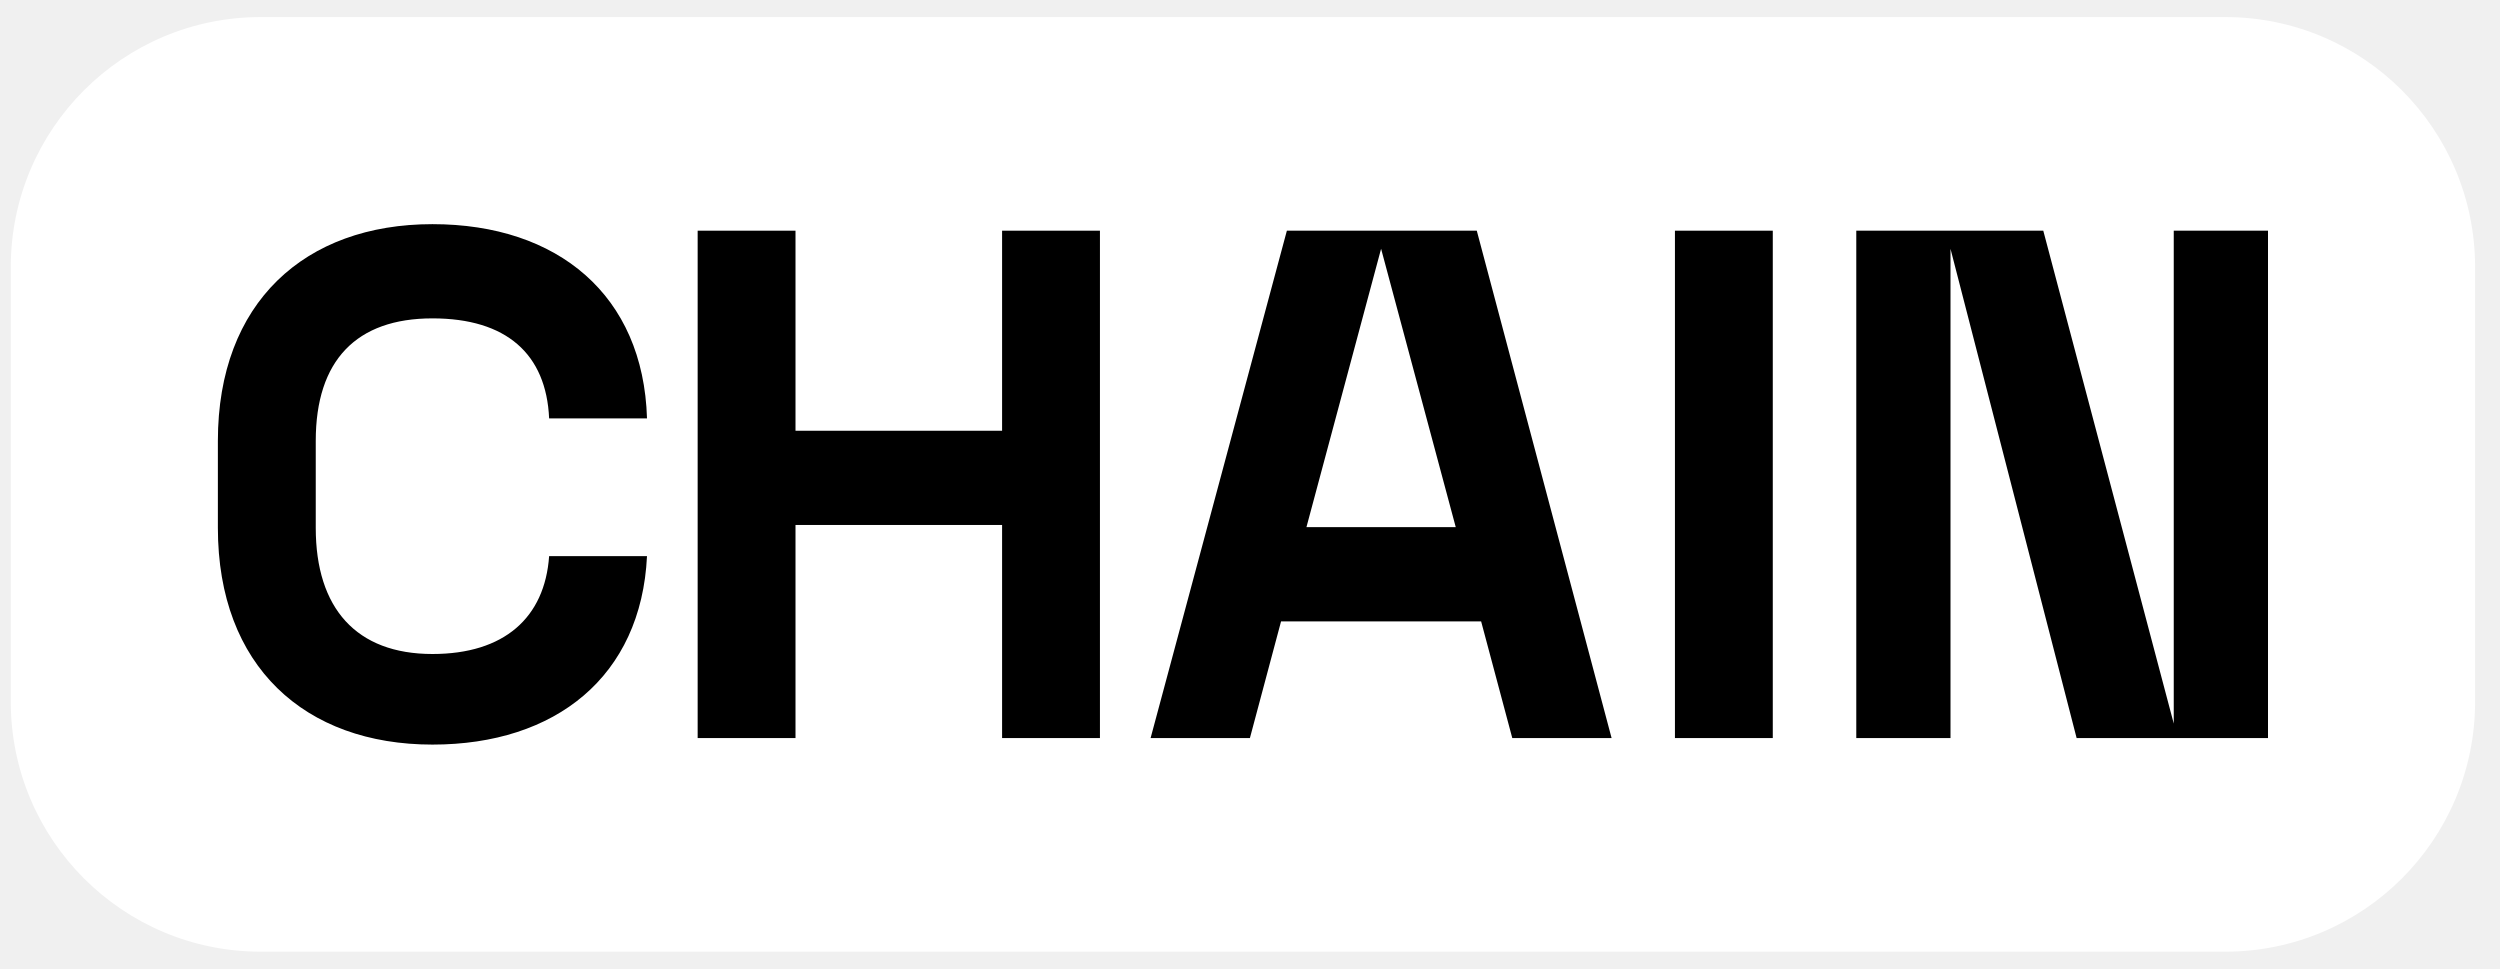
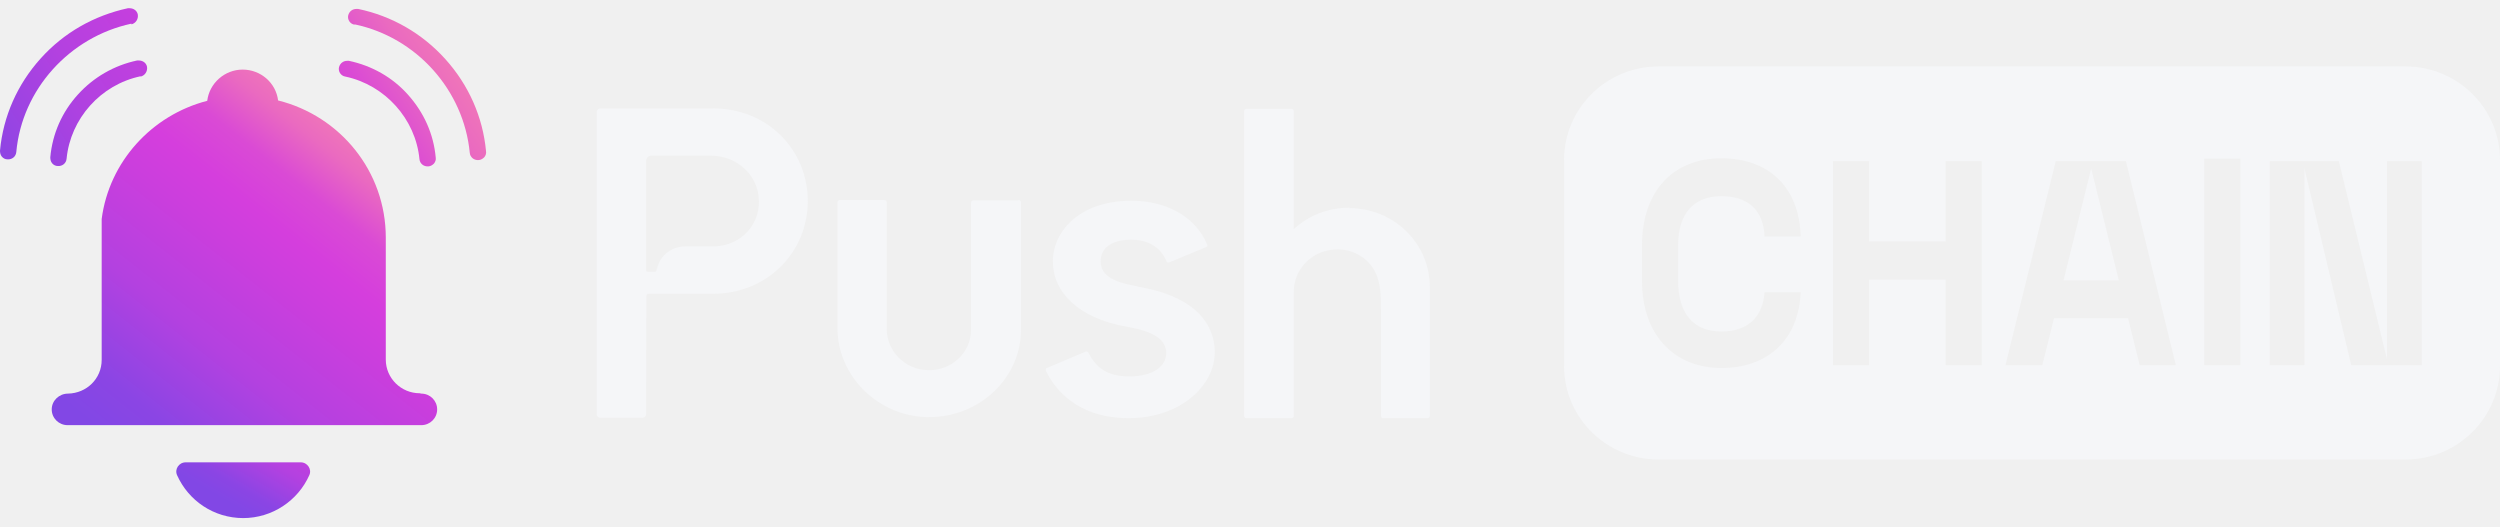
- <svg xmlns="http://www.w3.org/2000/svg" width="80" height="31" viewBox="0 0 80 31" fill="none">
-   <path d="M0.345 8.546C0.345 4.127 3.927 0.546 8.345 0.546H71.203C75.621 0.546 79.203 4.127 79.203 8.546V22.454C79.203 26.873 75.621 30.454 71.203 30.454H8.345C3.927 30.454 0.345 26.873 0.345 22.454V8.546Z" fill="white" />
-   <path d="M59.401 23.618V7.382H65.385L69.56 23.154V7.382H72.576V23.618H66.452L62.416 7.962V23.618H59.401Z" fill="black" />
-   <path d="M53.598 23.618V20.719L53.598 10.281V7.382H56.729V10.281L56.729 20.719V23.618H53.598Z" fill="black" />
-   <path d="M48.393 23.618L47.396 19.884H40.994L39.997 23.618H36.819L41.18 7.382H47.257L51.571 23.618H48.393ZM41.806 16.869H46.584L44.195 7.961L41.806 16.869Z" fill="black" />
-   <path d="M32.067 23.618V16.799H25.456V23.618H22.325V7.382H25.456V13.784H32.067V7.382H35.198V23.618H32.067Z" fill="black" />
-   <path d="M13.838 23.827C9.756 23.827 6.972 21.322 6.972 16.892V14.108C6.972 9.678 9.756 7.173 13.838 7.173C17.851 7.173 20.588 9.446 20.704 13.389H17.572C17.48 11.325 16.204 10.188 13.838 10.188C11.402 10.188 10.104 11.534 10.104 14.108V16.892C10.104 19.466 11.402 20.928 13.838 20.928C16.134 20.928 17.433 19.768 17.572 17.796H20.704C20.518 21.647 17.781 23.827 13.838 23.827Z" fill="black" />
+ <svg xmlns="http://www.w3.org/2000/svg" width="152" height="32" viewBox="0 0 152 32" fill="none">
+   <g clip-path="url(#clip0_17575_2119)">
+     <path d="M14.776 31.5C16.564 31.5 18.114 30.434 18.803 28.899C18.976 28.537 18.696 28.11 18.287 28.11H11.286C10.877 28.11 10.597 28.537 10.77 28.899C11.459 30.434 12.988 31.5 14.797 31.5" fill="url(#paint0_linear_17575_2119)" />
+     <path d="M25.524 23.91C24.382 23.91 23.456 22.993 23.456 21.863V14.444C23.456 10.414 20.677 7.045 16.908 6.107C16.779 5.041 15.853 4.231 14.754 4.231C13.656 4.231 12.729 5.063 12.6 6.129C9.219 7.003 6.634 9.838 6.182 13.314V21.884C6.182 23.014 5.277 23.91 4.135 23.931C3.597 23.931 3.145 24.358 3.145 24.891C3.145 25.424 3.575 25.85 4.114 25.85H25.61C26.148 25.85 26.579 25.424 26.579 24.891C26.579 24.358 26.148 23.931 25.61 23.931L25.524 23.91Z" fill="url(#paint1_linear_17575_2119)" />
+     <path d="M21 4.657C23.413 5.169 25.265 7.237 25.502 9.668C25.524 9.945 25.761 10.137 26.041 10.116C26.17 10.116 26.299 10.03 26.385 9.945C26.471 9.838 26.514 9.71 26.493 9.583C26.364 8.154 25.782 6.853 24.813 5.766C23.865 4.7 22.616 3.997 21.216 3.698H21.108C20.871 3.698 20.677 3.847 20.613 4.082C20.548 4.338 20.72 4.615 21 4.657Z" fill="url(#paint2_linear_17575_2119)" />
+     <path d="M21.56 1.481C25.33 2.27 28.194 5.489 28.561 9.284C28.582 9.561 28.819 9.753 29.099 9.732C29.228 9.732 29.358 9.646 29.444 9.561C29.53 9.455 29.573 9.327 29.551 9.199C29.358 7.109 28.496 5.169 27.074 3.591C25.674 2.035 23.822 0.969 21.776 0.543H21.668C21.431 0.543 21.237 0.692 21.173 0.926C21.108 1.182 21.28 1.459 21.56 1.502V1.481Z" fill="url(#paint3_linear_17575_2119)" />
+     <path d="M8.551 4.657C8.809 4.594 8.982 4.338 8.939 4.061C8.896 3.826 8.68 3.677 8.443 3.677C8.206 3.677 8.379 3.677 8.335 3.677C6.935 3.975 5.686 4.7 4.739 5.745C3.769 6.811 3.188 8.133 3.058 9.561C3.058 9.689 3.08 9.817 3.166 9.924C3.252 10.03 3.382 10.094 3.511 10.094C3.791 10.116 4.028 9.924 4.049 9.646C4.286 7.216 6.117 5.148 8.551 4.636V4.657Z" fill="url(#paint4_linear_17575_2119)" />
+     <path d="M7.991 1.481C8.249 1.417 8.422 1.161 8.379 0.884C8.336 0.649 8.12 0.5 7.883 0.5C7.646 0.5 7.819 0.5 7.776 0.5C5.708 0.948 3.877 1.992 2.477 3.549C1.055 5.127 0.194 7.067 0 9.156C0 9.284 0.022 9.412 0.108 9.519C0.194 9.625 0.323 9.689 0.452 9.689C0.732 9.71 0.969 9.519 0.991 9.241C1.335 5.446 4.222 2.248 7.991 1.438V1.481Z" fill="url(#paint5_linear_17575_2119)" />
+     <path d="M82.063 12.631H82.042C80.771 12.631 79.586 13.079 78.66 13.932V6.747C78.66 6.683 78.596 6.619 78.531 6.619H75.774C75.709 6.619 75.645 6.683 75.645 6.747V25.296C75.645 25.36 75.709 25.424 75.774 25.424H78.531C78.596 25.424 78.66 25.36 78.66 25.296V17.748C78.66 16.363 79.759 15.232 81.18 15.168C82.3 15.104 83.334 15.744 83.722 16.789C83.98 17.492 83.959 18.239 83.959 18.985V25.296C83.959 25.36 84.023 25.424 84.088 25.424H86.802C86.866 25.424 86.931 25.36 86.931 25.296V17.428C86.931 14.806 84.756 12.674 82.063 12.653V12.631Z" fill="#F5F6F8" />
+     <path d="M61.903 12.184H59.167C59.103 12.184 59.038 12.248 59.038 12.312V20.072C59.038 20.733 58.758 21.352 58.284 21.799C57.767 22.29 57.078 22.545 56.346 22.503C54.989 22.439 53.912 21.33 53.912 19.987V12.29C53.912 12.226 53.847 12.162 53.783 12.162H51.047C50.983 12.162 50.918 12.226 50.918 12.29V19.944C50.918 22.844 53.352 25.274 56.324 25.36H56.496C57.983 25.36 59.383 24.805 60.46 23.782C61.494 22.78 62.075 21.458 62.075 20.051V12.29C62.075 12.226 62.011 12.162 61.946 12.162L61.903 12.184Z" fill="#F5F6F8" />
+     <path d="M69.162 17.407C67.589 17.151 66.921 16.704 66.921 15.872C66.921 15.041 67.654 14.572 68.774 14.572C69.894 14.572 70.605 15.104 70.928 15.893C70.928 15.915 70.949 15.936 70.992 15.957H71.078L73.34 15.019C73.383 14.998 73.426 14.934 73.405 14.891C72.715 13.207 70.971 12.205 68.774 12.205C65.651 12.205 64.014 14.06 64.014 15.893C64.014 17.727 65.521 19.369 68.601 19.88C70.217 20.179 70.906 20.669 70.906 21.479C70.906 22.29 70.066 22.887 68.666 22.887C67.266 22.887 66.62 22.311 66.168 21.437C66.168 21.394 66.103 21.373 66.06 21.373H66.017L63.648 22.375C63.626 22.375 63.604 22.396 63.583 22.439V22.524C64.1 23.611 65.457 25.424 68.623 25.424C71.789 25.424 73.857 23.419 73.857 21.437C73.857 19.454 72.328 17.94 69.162 17.428V17.407Z" fill="#F5F6F8" />
+     <path d="M43.379 6.593H36.504C36.444 6.593 36.386 6.617 36.343 6.66C36.3 6.702 36.28 6.755 36.28 6.811V25.183C36.28 25.302 36.381 25.4 36.504 25.4H39.059C39.181 25.4 39.283 25.302 39.283 25.183L39.298 17.994C39.298 17.919 39.36 17.859 39.436 17.859H43.377C46.593 17.859 49.113 15.384 49.113 12.222C49.113 10.689 48.523 9.269 47.452 8.218C46.384 7.169 44.937 6.591 43.377 6.591H43.379V6.593ZM45.488 14.039C44.978 14.623 44.247 14.957 43.429 14.983H41.654C40.881 14.987 40.213 15.469 39.991 16.181L39.905 16.456C39.892 16.497 39.853 16.527 39.808 16.527H39.386C39.328 16.527 39.283 16.482 39.283 16.429V9.781C39.283 9.604 39.431 9.463 39.614 9.463H43.222C44.715 9.463 45.962 10.523 46.123 11.928C46.216 12.717 45.99 13.465 45.488 14.039Z" fill="#F5F6F8" />
+     <path d="M125.464 17.045H128.824L127.144 10.243L125.464 17.045Z" fill="#F5F6F8" />
+     <path d="M146.249 4.039H100.845C97.657 4.039 95.094 6.598 95.094 9.732V22.247C95.094 25.402 97.679 27.939 100.845 27.939H146.249C149.437 27.939 152 25.381 152 22.247V9.732C152 6.576 149.415 4.039 146.249 4.039ZM104.658 20.157C106.273 20.157 107.178 19.262 107.285 17.77H109.482C109.353 20.712 107.436 22.375 104.658 22.375C101.879 22.375 99.833 20.456 99.833 17.066V14.934C99.833 11.544 101.793 9.625 104.658 9.625C107.522 9.625 109.396 11.352 109.482 14.38H107.285C107.221 12.802 106.316 11.928 104.658 11.928C102.999 11.928 102.03 12.951 102.03 14.934V17.066C102.03 19.027 102.934 20.157 104.658 20.157ZM120.489 22.204H118.292V17.002H113.639V22.204H111.442V9.796H113.639V14.678H118.292V9.796H120.489V22.204ZM130.095 22.204L129.384 19.347H124.883L124.172 22.204H121.932L124.99 9.796H129.255L132.292 22.204H130.052H130.095ZM136.212 22.204H134.015V9.647H136.212V22.204ZM147.261 22.204H142.954L140.111 10.243V22.204H138V9.796H142.2L145.129 21.842V9.796H147.24V22.204H147.261Z" fill="#F5F6F8" />
+   </g>
+   <defs>
+     <linearGradient id="paint0_linear_17575_2119" x1="19.48" y1="20.782" x2="13.837" y2="30.491" gradientUnits="userSpaceOnUse">
+       <stop stop-color="#FF94A6" />
+       <stop offset="0.2" stop-color="#EA6AC0" />
+       <stop offset="0.3" stop-color="#DA4AD5" />
+       <stop offset="0.4" stop-color="#D53EDD" />
+       <stop offset="0.5" stop-color="#CB3EDD" />
+       <stop offset="0.7" stop-color="#B341E0" />
+       <stop offset="0.9" stop-color="#8B45E4" />
+       <stop offset="1" stop-color="#8247E5" />
+     </linearGradient>
+     <linearGradient id="paint1_linear_17575_2119" x1="25.713" y1="6.713" x2="8.717" y2="28.224" gradientUnits="userSpaceOnUse">
+       <stop stop-color="#FF94A6" />
+       <stop offset="0.2" stop-color="#EA6AC0" />
+       <stop offset="0.3" stop-color="#DA4AD5" />
+       <stop offset="0.4" stop-color="#D53EDD" />
+       <stop offset="0.5" stop-color="#CB3EDD" />
+       <stop offset="0.7" stop-color="#B341E0" />
+       <stop offset="0.9" stop-color="#8B45E4" />
+       <stop offset="1" stop-color="#8247E5" />
+     </linearGradient>
+     <linearGradient id="paint2_linear_17575_2119" x1="31.977" y1="1.374" x2="2.781" y2="20.943" gradientUnits="userSpaceOnUse">
+       <stop stop-color="#FF94A6" />
+       <stop offset="0.2" stop-color="#EA6AC0" />
+       <stop offset="0.3" stop-color="#DA4AD5" />
+       <stop offset="0.4" stop-color="#D53EDD" />
+       <stop offset="0.5" stop-color="#CB3EDD" />
+       <stop offset="0.7" stop-color="#B341E0" />
+       <stop offset="0.9" stop-color="#8B45E4" />
+       <stop offset="1" stop-color="#8247E5" />
+     </linearGradient>
+     <linearGradient id="paint3_linear_17575_2119" x1="31.699" y1="0.971" x2="2.525" y2="20.54" gradientUnits="userSpaceOnUse">
+       <stop stop-color="#FF94A6" />
+       <stop offset="0.2" stop-color="#EA6AC0" />
+       <stop offset="0.3" stop-color="#DA4AD5" />
+       <stop offset="0.4" stop-color="#D53EDD" />
+       <stop offset="0.5" stop-color="#CB3EDD" />
+       <stop offset="0.7" stop-color="#B341E0" />
+       <stop offset="0.9" stop-color="#8B45E4" />
+       <stop offset="1" stop-color="#8247E5" />
+     </linearGradient>
+     <linearGradient id="paint4_linear_17575_2119" x1="26.482" y1="-6.828" x2="-2.713" y2="12.741" gradientUnits="userSpaceOnUse">
+       <stop stop-color="#FF94A6" />
+       <stop offset="0.2" stop-color="#EA6AC0" />
+       <stop offset="0.3" stop-color="#DA4AD5" />
+       <stop offset="0.4" stop-color="#D53EDD" />
+       <stop offset="0.5" stop-color="#CB3EDD" />
+       <stop offset="0.7" stop-color="#B341E0" />
+       <stop offset="0.9" stop-color="#8B45E4" />
+       <stop offset="1" stop-color="#8247E5" />
+     </linearGradient>
+     <linearGradient id="paint5_linear_17575_2119" x1="25.015" y1="-8.985" x2="-4.158" y2="10.584" gradientUnits="userSpaceOnUse">
+       <stop stop-color="#FF94A6" />
+       <stop offset="0.2" stop-color="#EA6AC0" />
+       <stop offset="0.3" stop-color="#DA4AD5" />
+       <stop offset="0.4" stop-color="#D53EDD" />
+       <stop offset="0.5" stop-color="#CB3EDD" />
+       <stop offset="0.7" stop-color="#B341E0" />
+       <stop offset="0.9" stop-color="#8B45E4" />
+       <stop offset="1" stop-color="#8247E5" />
+     </linearGradient>
+     <clipPath id="clip0_17575_2119">
+       <rect width="152" height="31" fill="white" transform="translate(0 0.5)" />
+     </clipPath>
+   </defs>
</svg>
